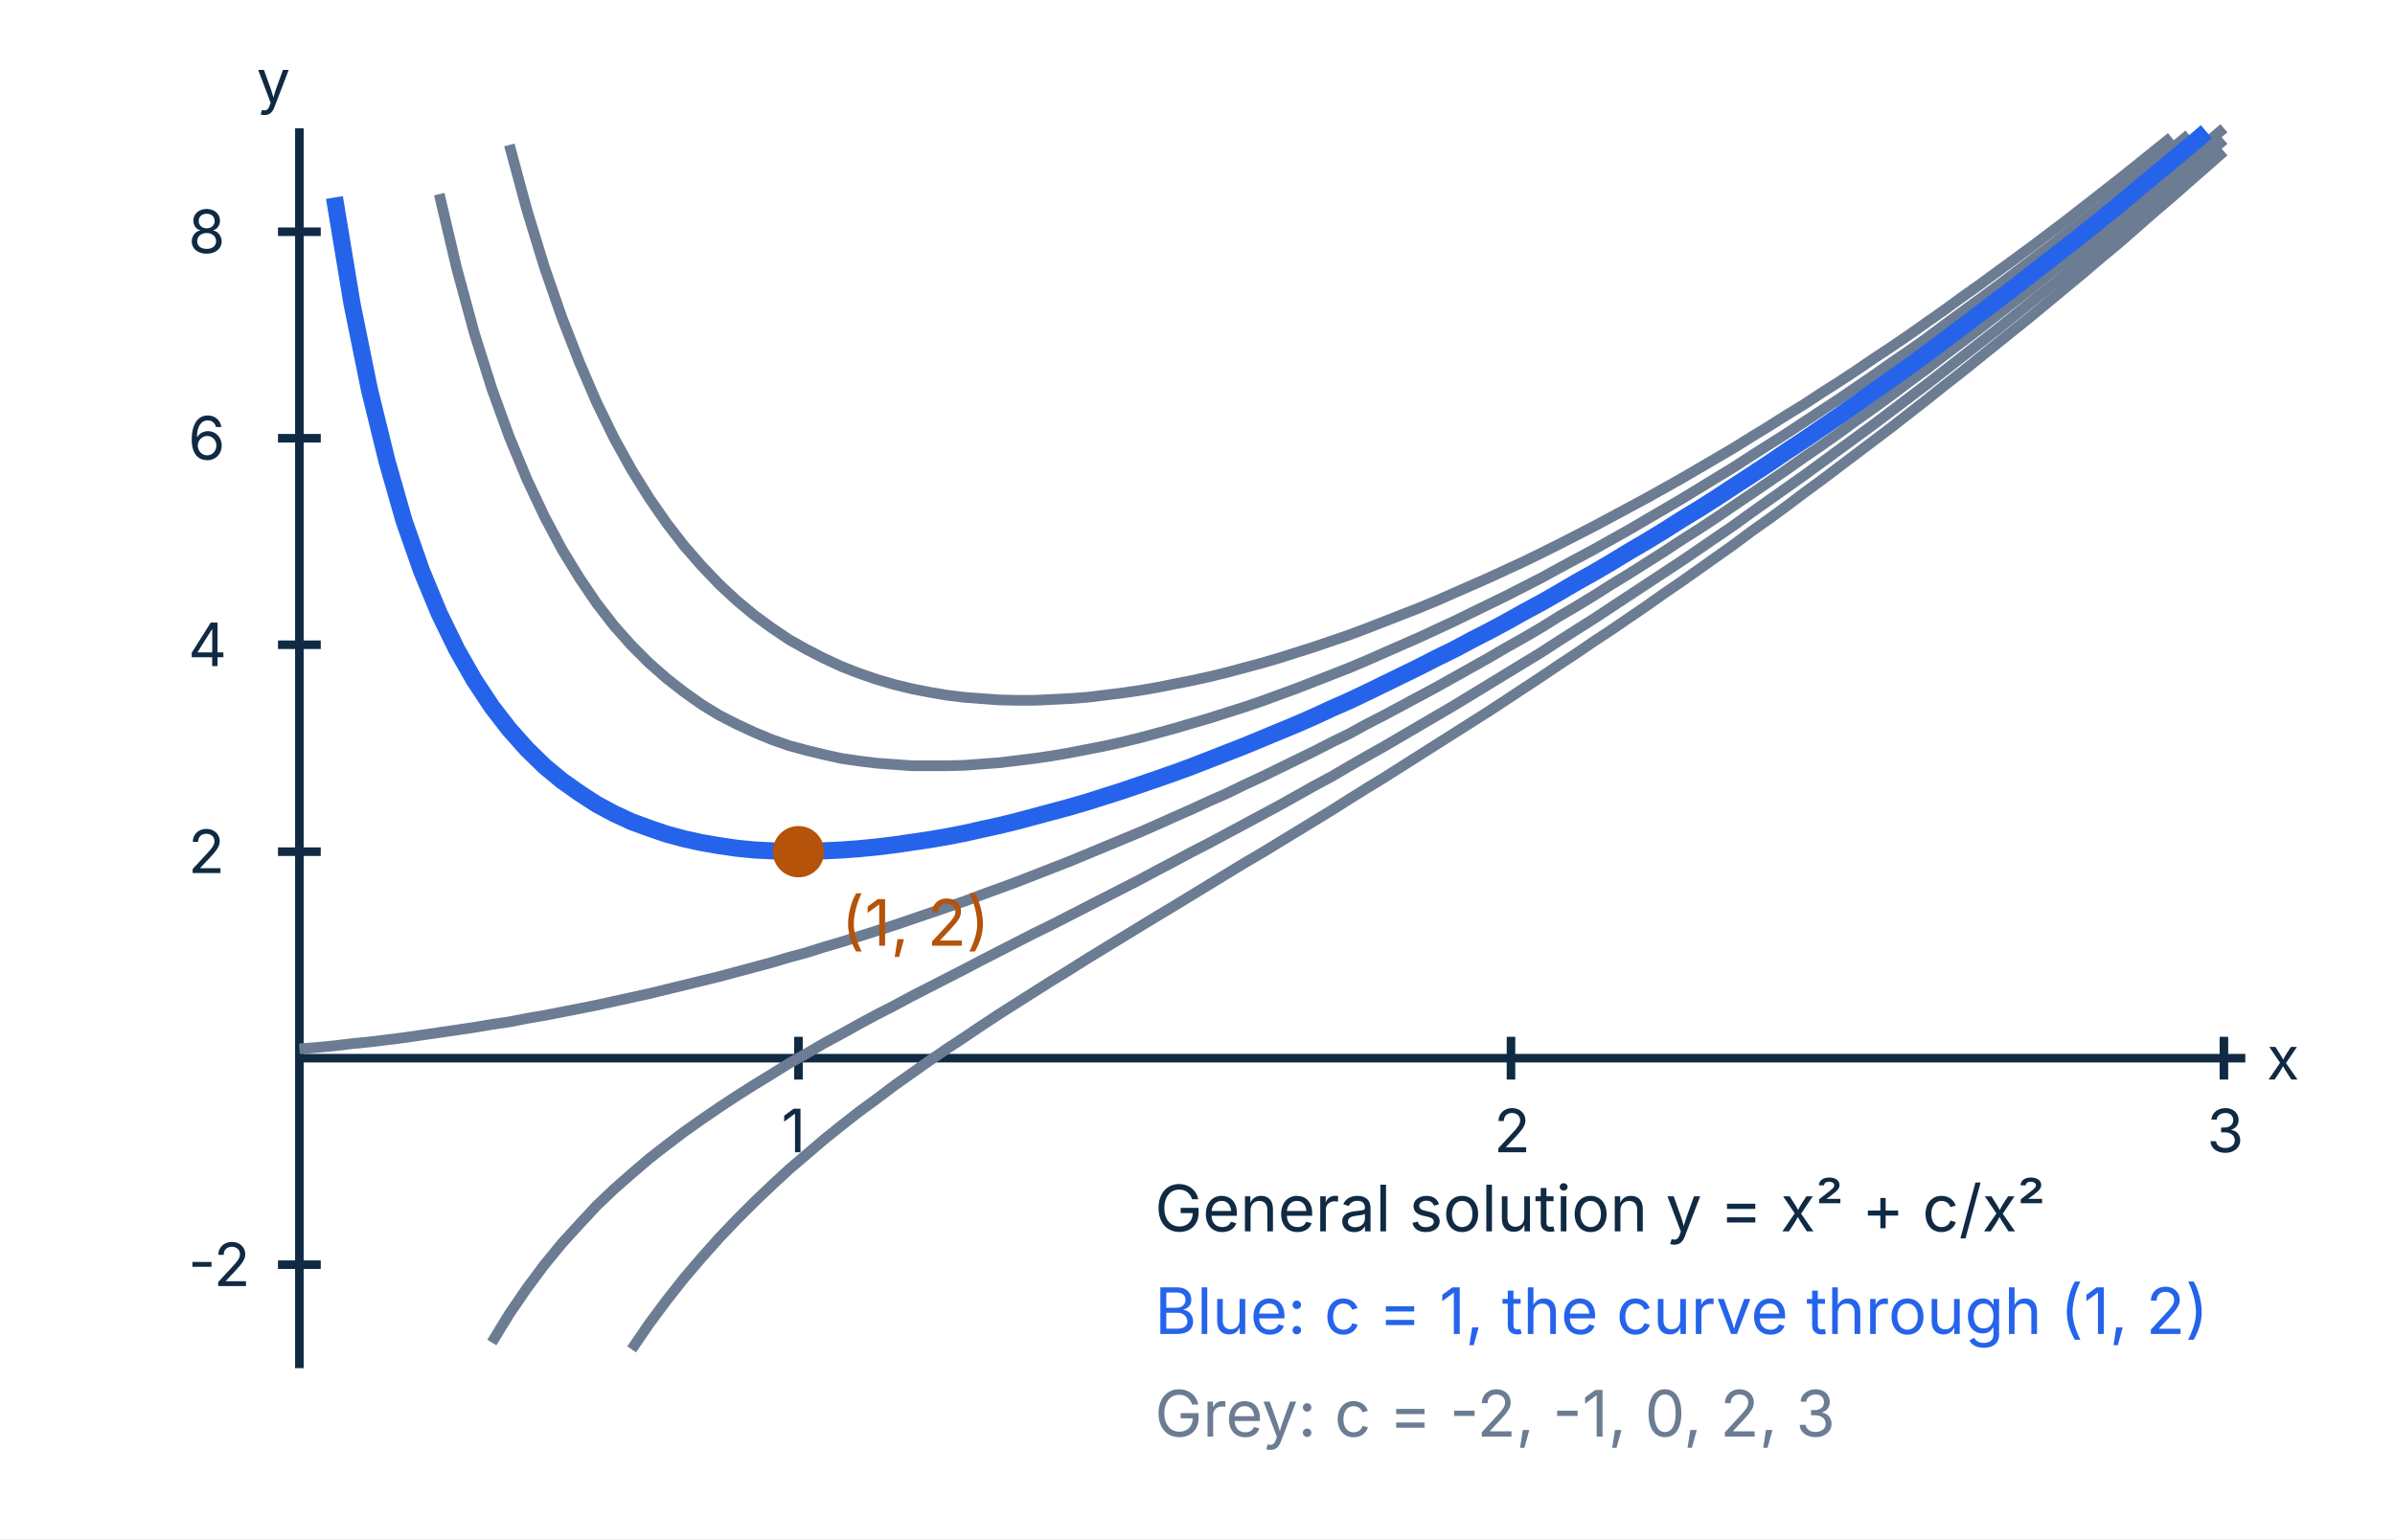
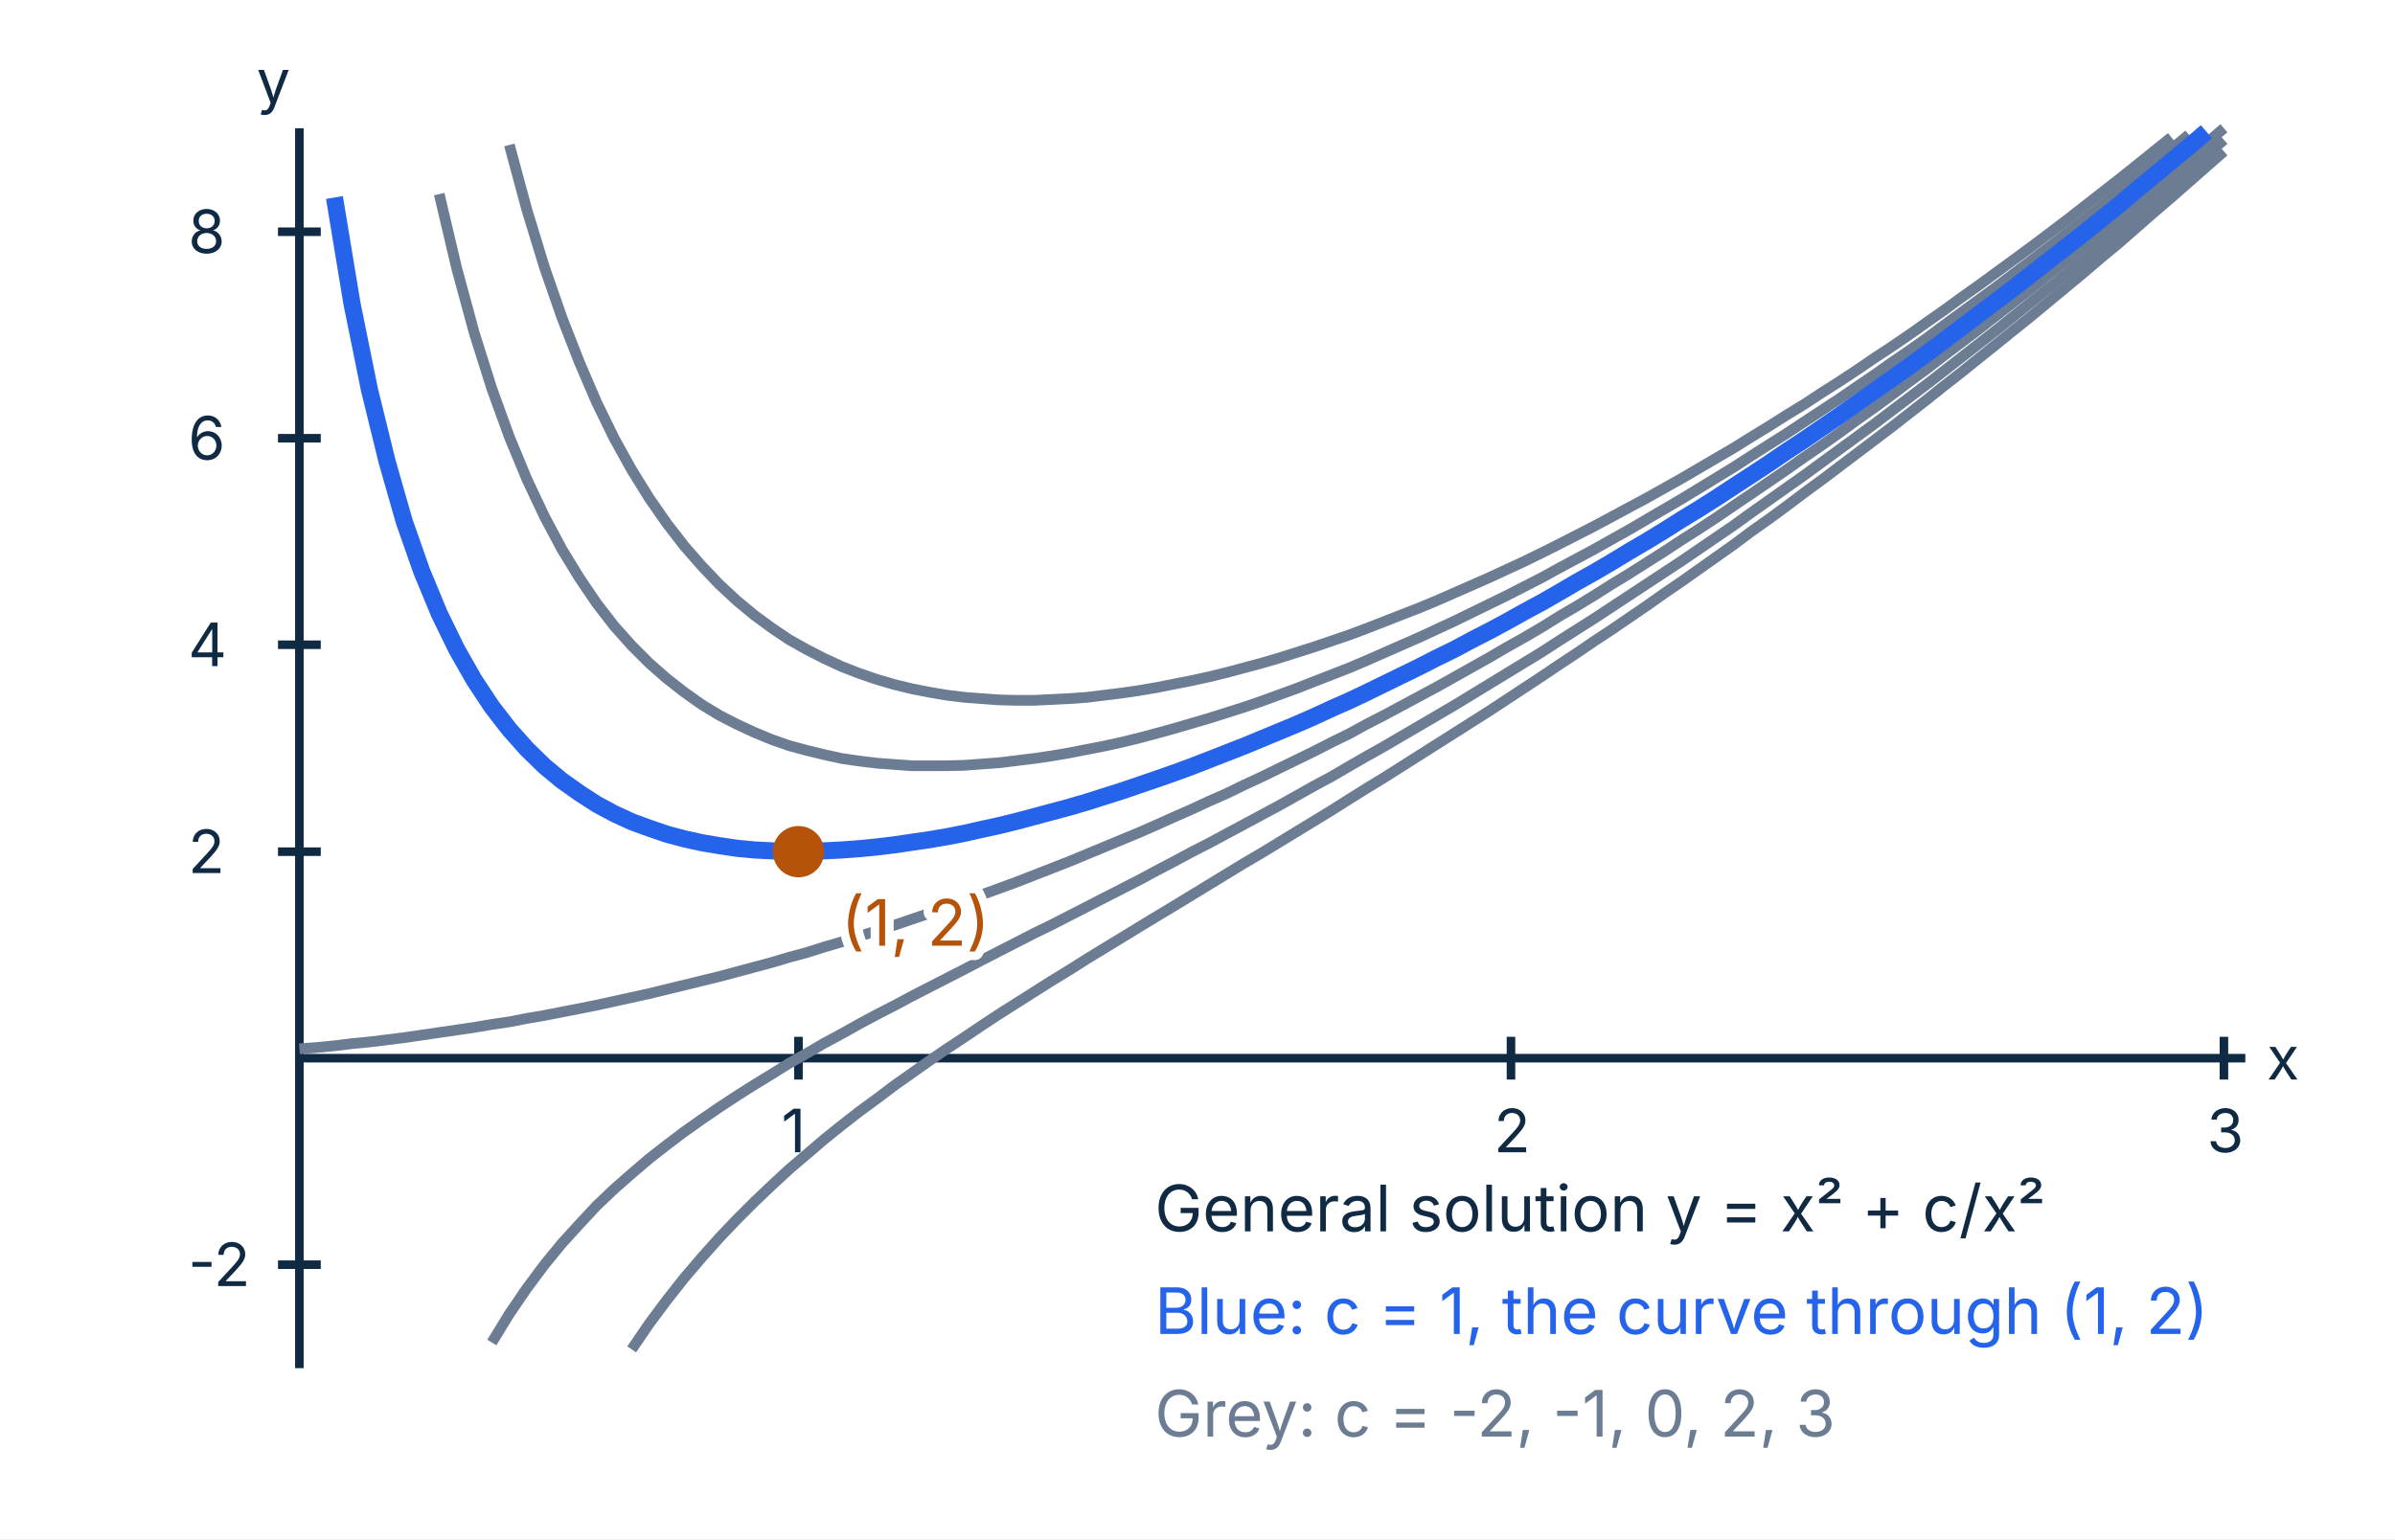
<svg xmlns="http://www.w3.org/2000/svg" viewBox="0 0 560 360" role="img">
  <rect width="560" height="360" fill="#FFFFFF" />
  <line x1="70" y1="247.5" x2="525" y2="247.5" stroke="#102A43" stroke-width="2" />
  <line x1="70" y1="320" x2="70" y2="30" stroke="#102A43" stroke-width="2" />
  <line x1="186.7" y1="242.5" x2="186.7" y2="252.5" stroke="#102A43" stroke-width="2" />
  <text x="182.7" y="269.5" font-size="14" font-family="Inter, Arial, sans-serif" fill="#102A43">1</text>
  <line x1="353.3" y1="242.5" x2="353.3" y2="252.5" stroke="#102A43" stroke-width="2" />
  <text x="349.3" y="269.5" font-size="14" font-family="Inter, Arial, sans-serif" fill="#102A43">2</text>
  <line x1="520.0" y1="242.5" x2="520.0" y2="252.5" stroke="#102A43" stroke-width="2" />
  <text x="516.0" y="269.5" font-size="14" font-family="Inter, Arial, sans-serif" fill="#102A43">3</text>
  <line x1="65" y1="295.8" x2="75" y2="295.8" stroke="#102A43" stroke-width="2" />
  <text x="44" y="300.8" font-size="14" font-family="Inter, Arial, sans-serif" fill="#102A43">-2</text>
  <line x1="65" y1="199.2" x2="75" y2="199.2" stroke="#102A43" stroke-width="2" />
  <text x="44" y="204.2" font-size="14" font-family="Inter, Arial, sans-serif" fill="#102A43">2</text>
  <line x1="65" y1="150.8" x2="75" y2="150.8" stroke="#102A43" stroke-width="2" />
  <text x="44" y="155.8" font-size="14" font-family="Inter, Arial, sans-serif" fill="#102A43">4</text>
  <line x1="65" y1="102.5" x2="75" y2="102.5" stroke="#102A43" stroke-width="2" />
  <text x="44" y="107.5" font-size="14" font-family="Inter, Arial, sans-serif" fill="#102A43">6</text>
  <line x1="65" y1="54.2" x2="75" y2="54.2" stroke="#102A43" stroke-width="2" />
  <text x="44" y="59.2" font-size="14" font-family="Inter, Arial, sans-serif" fill="#102A43">8</text>
  <text x="530" y="252.5" font-size="14" font-family="Inter, Arial, sans-serif" fill="#102A43">x</text>
  <text x="60" y="24" font-size="14" font-family="Inter, Arial, sans-serif" fill="#102A43">y</text>
  <polyline points="147.7,315.6 151.8,309.6 155.9,304.1 160.0,298.9 164.1,294.1 168.2,289.5 172.3,285.2 176.4,281.1 180.5,277.2 184.5,273.5 188.6,270.0 192.7,266.5 196.8,263.2 200.9,260.0 205.0,257.0 209.1,253.9 213.2,251.0 217.3,248.1 221.4,245.3 225.5,242.6 229.5,239.9 233.6,237.2 237.7,234.6 241.8,232.0 245.9,229.4 250.0,226.9 254.1,224.3 258.2,221.8 262.3,219.3 266.4,216.8 270.5,214.3 274.5,211.9 278.6,209.4 282.7,206.9 286.8,204.4 290.9,201.9 295.0,199.5 299.1,197.0 303.2,194.5 307.3,192.0 311.4,189.5 315.5,186.9 319.5,184.4 323.6,181.9 327.7,179.3 331.8,176.7 335.9,174.1 340.0,171.5 344.1,168.9 348.2,166.3 352.3,163.6 356.4,160.9 360.5,158.2 364.5,155.5 368.6,152.8 372.7,150.0 376.8,147.3 380.9,144.5 385.0,141.7 389.1,138.8 393.2,136.0 397.3,133.1 401.4,130.2 405.5,127.3 409.5,124.3 413.6,121.4 417.7,118.4 421.8,115.3 425.9,112.3 430.0,109.2 434.1,106.1 438.2,103.0 442.3,99.9 446.4,96.7 450.5,93.5 454.5,90.3 458.6,87.1 462.7,83.8 466.8,80.5 470.9,77.2 475.0,73.9 479.1,70.5 483.2,67.1 487.3,63.7 491.4,60.2 495.5,56.8 499.5,53.3 503.6,49.7 507.7,46.2 511.8,42.6 515.9,39.0 520.0,35.4" fill="none" stroke="#6B7C93" stroke-width="2.5" />
  <polyline points="115.0,314.0 119.1,307.3 123.2,301.3 127.3,295.8 131.4,290.8 135.5,286.3 139.5,282.0 143.6,278.1 147.7,274.5 151.8,271.0 155.9,267.8 160.0,264.7 164.1,261.8 168.2,259.0 172.3,256.3 176.4,253.7 180.5,251.2 184.5,248.7 188.6,246.4 192.7,244.0 196.8,241.8 200.9,239.5 205.0,237.3 209.1,235.2 213.2,233.0 217.3,230.9 221.4,228.8 225.5,226.7 229.5,224.6 233.6,222.5 237.7,220.4 241.8,218.3 245.9,216.3 250.0,214.2 254.1,212.1 258.2,210.0 262.3,207.9 266.4,205.8 270.5,203.6 274.5,201.5 278.6,199.3 282.7,197.2 286.8,195.0 290.9,192.8 295.0,190.6 299.1,188.4 303.2,186.1 307.3,183.8 311.4,181.6 315.5,179.2 319.5,176.9 323.6,174.6 327.7,172.2 331.8,169.8 335.9,167.4 340.0,165.0 344.1,162.5 348.2,160.0 352.3,157.5 356.4,155.0 360.5,152.5 364.5,149.9 368.6,147.3 372.7,144.7 376.8,142.0 380.9,139.3 385.0,136.6 389.1,133.9 393.2,131.2 397.3,128.4 401.4,125.6 405.5,122.8 409.5,119.9 413.6,117.0 417.7,114.1 421.8,111.2 425.9,108.2 430.0,105.2 434.1,102.2 438.2,99.2 442.3,96.1 446.4,93.0 450.5,89.9 454.5,86.8 458.6,83.6 462.7,80.4 466.8,77.2 470.9,73.9 475.0,70.6 479.1,67.3 483.2,64.0 487.3,60.6 491.4,57.2 495.5,53.8 499.5,50.4 503.6,46.9 507.7,43.4 511.8,39.8 515.9,36.3 520.0,32.7" fill="none" stroke="#6B7C93" stroke-width="2.5" />
  <polyline points="70.0,245.3 74.1,245.0 78.2,244.6 82.3,244.1 86.4,243.7 90.5,243.2 94.5,242.7 98.6,242.1 102.7,241.5 106.8,240.9 110.9,240.3 115.0,239.6 119.1,239.0 123.2,238.2 127.3,237.5 131.4,236.7 135.5,235.9 139.5,235.1 143.6,234.2 147.7,233.3 151.8,232.4 155.9,231.4 160.0,230.4 164.1,229.4 168.2,228.4 172.3,227.3 176.4,226.2 180.5,225.1 184.5,223.9 188.6,222.8 192.7,221.5 196.8,220.3 200.9,219.0 205.0,217.7 209.1,216.4 213.2,215.0 217.3,213.6 221.4,212.2 225.5,210.8 229.5,209.3 233.6,207.8 237.7,206.3 241.8,204.7 245.9,203.1 250.0,201.5 254.1,199.8 258.2,198.1 262.3,196.4 266.4,194.7 270.5,192.9 274.5,191.1 278.6,189.3 282.7,187.4 286.8,185.6 290.9,183.6 295.0,181.7 299.1,179.7 303.2,177.7 307.3,175.7 311.4,173.6 315.5,171.6 319.5,169.4 323.6,167.3 327.7,165.1 331.8,162.9 335.9,160.7 340.0,158.4 344.1,156.1 348.2,153.8 352.3,151.4 356.4,149.1 360.5,146.7 364.5,144.2 368.6,141.8 372.7,139.3 376.8,136.7 380.9,134.2 385.0,131.6 389.1,129.0 393.2,126.3 397.3,123.7 401.4,121.0 405.5,118.2 409.5,115.5 413.6,112.7 417.7,109.9 421.8,107.0 425.9,104.2 430.0,101.3 434.1,98.3 438.2,95.4 442.3,92.4 446.4,89.3 450.5,86.3 454.5,83.2 458.6,80.1 462.7,77.0 466.8,73.8 470.9,70.6 475.0,67.4 479.1,64.1 483.2,60.9 487.3,57.5 491.4,54.2 495.5,50.8 499.5,47.4 503.6,44.0 507.7,40.5 511.8,37.1 515.9,33.5 520.0,30.0" fill="none" stroke="#6B7C93" stroke-width="2.5" />
  <polyline points="102.7,45.4 106.8,62.8 110.9,77.9 115.0,90.9 119.1,102.2 123.2,112.1 127.3,120.8 131.4,128.5 135.5,135.2 139.5,141.1 143.6,146.4 147.7,151.0 151.8,155.1 155.9,158.7 160.0,161.9 164.1,164.8 168.2,167.3 172.3,169.4 176.4,171.3 180.5,173.0 184.5,174.4 188.6,175.5 192.7,176.5 196.8,177.4 200.9,178.0 205.0,178.5 209.1,178.8 213.2,179.1 217.3,179.1 221.4,179.1 225.5,179.0 229.5,178.7 233.6,178.4 237.7,177.9 241.8,177.4 245.9,176.8 250.0,176.1 254.1,175.3 258.2,174.5 262.3,173.6 266.4,172.6 270.5,171.5 274.5,170.4 278.6,169.2 282.7,168.0 286.8,166.7 290.9,165.4 295.0,164.0 299.1,162.5 303.2,161.0 307.3,159.4 311.4,157.8 315.5,156.2 319.5,154.5 323.6,152.7 327.7,150.9 331.8,149.1 335.9,147.2 340.0,145.3 344.1,143.3 348.2,141.3 352.3,139.3 356.4,137.2 360.5,135.1 364.5,132.9 368.6,130.7 372.7,128.5 376.8,126.2 380.9,123.9 385.0,121.5 389.1,119.1 393.2,116.7 397.3,114.2 401.4,111.7 405.5,109.2 409.5,106.6 413.6,104.0 417.7,101.4 421.8,98.7 425.9,96.0 430.0,93.3 434.1,90.5 438.2,87.7 442.3,84.8 446.4,82.0 450.5,79.1 454.5,76.1 458.6,73.1 462.7,70.1 466.8,67.1 470.9,64.0 475.0,60.9 479.1,57.8 483.2,54.6 487.3,51.4 491.4,48.2 495.5,44.9 499.5,41.6 503.6,38.3 507.7,34.9 511.8,31.5" fill="none" stroke="#6B7C93" stroke-width="2.5" />
  <polyline points="119.1,33.9 123.2,49.1 127.3,62.5 131.4,74.3 135.5,84.8 139.5,94.1 143.6,102.5 147.7,109.9 151.8,116.5 155.9,122.4 160.0,127.7 164.1,132.4 168.2,136.7 172.3,140.5 176.4,143.9 180.5,146.9 184.5,149.6 188.6,151.9 192.7,154.0 196.8,155.9 200.9,157.5 205.0,158.9 209.1,160.1 213.2,161.1 217.3,161.9 221.4,162.6 225.5,163.1 229.5,163.4 233.6,163.7 237.7,163.8 241.8,163.8 245.9,163.6 250.0,163.4 254.1,163.1 258.2,162.6 262.3,162.1 266.4,161.5 270.5,160.8 274.5,160.0 278.6,159.2 282.7,158.3 286.8,157.3 290.9,156.2 295.0,155.1 299.1,153.9 303.2,152.6 307.3,151.3 311.4,149.9 315.5,148.5 319.5,147.0 323.6,145.4 327.7,143.8 331.8,142.2 335.9,140.5 340.0,138.7 344.1,136.9 348.2,135.1 352.3,133.2 356.4,131.3 360.5,129.3 364.5,127.3 368.6,125.2 372.7,123.1 376.8,120.9 380.9,118.7 385.0,116.5 389.1,114.2 393.2,111.9 397.3,109.5 401.4,107.1 405.5,104.7 409.5,102.2 413.6,99.7 417.7,97.1 421.8,94.6 425.9,91.9 430.0,89.3 434.1,86.6 438.2,83.8 442.3,81.1 446.4,78.3 450.5,75.4 454.5,72.6 458.6,69.6 462.7,66.7 466.8,63.7 470.9,60.7 475.0,57.7 479.1,54.6 483.2,51.5 487.3,48.3 491.4,45.1 495.5,41.9 499.5,38.7 503.6,35.4 507.7,32.1" fill="none" stroke="#6B7C93" stroke-width="2.5" />
  <polyline points="78.2,46.2 82.3,71.0 86.4,91.2 90.5,107.9 94.5,121.9 98.6,133.6 102.7,143.5 106.8,151.9 110.9,159.1 115.0,165.3 119.1,170.6 123.2,175.2 127.3,179.2 131.4,182.6 135.5,185.5 139.5,188.1 143.6,190.3 147.7,192.2 151.8,193.7 155.9,195.1 160.0,196.2 164.1,197.1 168.2,197.8 172.3,198.4 176.4,198.8 180.5,199.0 184.5,199.2 188.6,199.2 192.7,199.0 196.8,198.8 200.9,198.5 205.0,198.1 209.1,197.6 213.2,197.0 217.3,196.4 221.4,195.7 225.5,194.9 229.5,194.0 233.6,193.1 237.7,192.1 241.8,191.0 245.9,189.9 250.0,188.8 254.1,187.6 258.2,186.3 262.3,185.0 266.4,183.6 270.5,182.2 274.5,180.8 278.6,179.3 282.7,177.7 286.8,176.1 290.9,174.5 295.0,172.8 299.1,171.1 303.2,169.4 307.3,167.6 311.4,165.7 315.5,163.9 319.5,162.0 323.6,160.0 327.7,158.0 331.8,156.0 335.9,153.9 340.0,151.9 344.1,149.7 348.2,147.6 352.3,145.4 356.4,143.1 360.5,140.9 364.5,138.6 368.6,136.2 372.7,133.9 376.8,131.5 380.9,129.0 385.0,126.6 389.1,124.1 393.2,121.5 397.3,119.0 401.4,116.4 405.5,113.7 409.5,111.1 413.6,108.4 417.7,105.6 421.8,102.9 425.9,100.1 430.0,97.3 434.1,94.4 438.2,91.5 442.3,88.6 446.4,85.7 450.5,82.7 454.5,79.7 458.6,76.6 462.7,73.5 466.8,70.4 470.9,67.3 475.0,64.1 479.1,60.9 483.2,57.7 487.3,54.5 491.4,51.2 495.5,47.9 499.5,44.5 503.6,41.1 507.7,37.7 511.8,34.3 515.9,30.8" fill="none" stroke="#2563EB" stroke-width="4" />
  <circle cx="186.7" cy="199.2" r="6" fill="#B45309" />
-   <text x="196.7" y="221.2" font-size="15" font-family="Inter, Arial, sans-serif" fill="#B45309">(1, 2)</text>
-   <text x="270" y="288" font-size="15" font-family="Inter, Arial, sans-serif" fill="#102A43">General solution y = x² + c/x²</text>
-   <text x="270" y="312" font-size="15" font-family="Inter, Arial, sans-serif" fill="#2563EB">Blue: c = 1, the curve through (1, 2)</text>
-   <text x="270" y="336" font-size="15" font-family="Inter, Arial, sans-serif" fill="#6B7C93">Grey: c = -2, -1, 0, 2, 3</text>
+   <text stroke="#FFFFFF" stroke-width="4" stroke-linejoin="round" paint-order="stroke" x="196.7" y="221.2" font-size="15" font-family="Inter, Arial, sans-serif" fill="#B45309">(1, 2)</text>
+   <text stroke="#FFFFFF" stroke-width="4" stroke-linejoin="round" paint-order="stroke" x="270" y="288" font-size="15" font-family="Inter, Arial, sans-serif" fill="#102A43">General solution y = x² + c/x²</text>
+   <text stroke="#FFFFFF" stroke-width="4" stroke-linejoin="round" paint-order="stroke" x="270" y="312" font-size="15" font-family="Inter, Arial, sans-serif" fill="#2563EB">Blue: c = 1, the curve through (1, 2)</text>
+   <text stroke="#FFFFFF" stroke-width="4" stroke-linejoin="round" paint-order="stroke" x="270" y="336" font-size="15" font-family="Inter, Arial, sans-serif" fill="#6B7C93">Grey: c = -2, -1, 0, 2, 3</text>
</svg>
